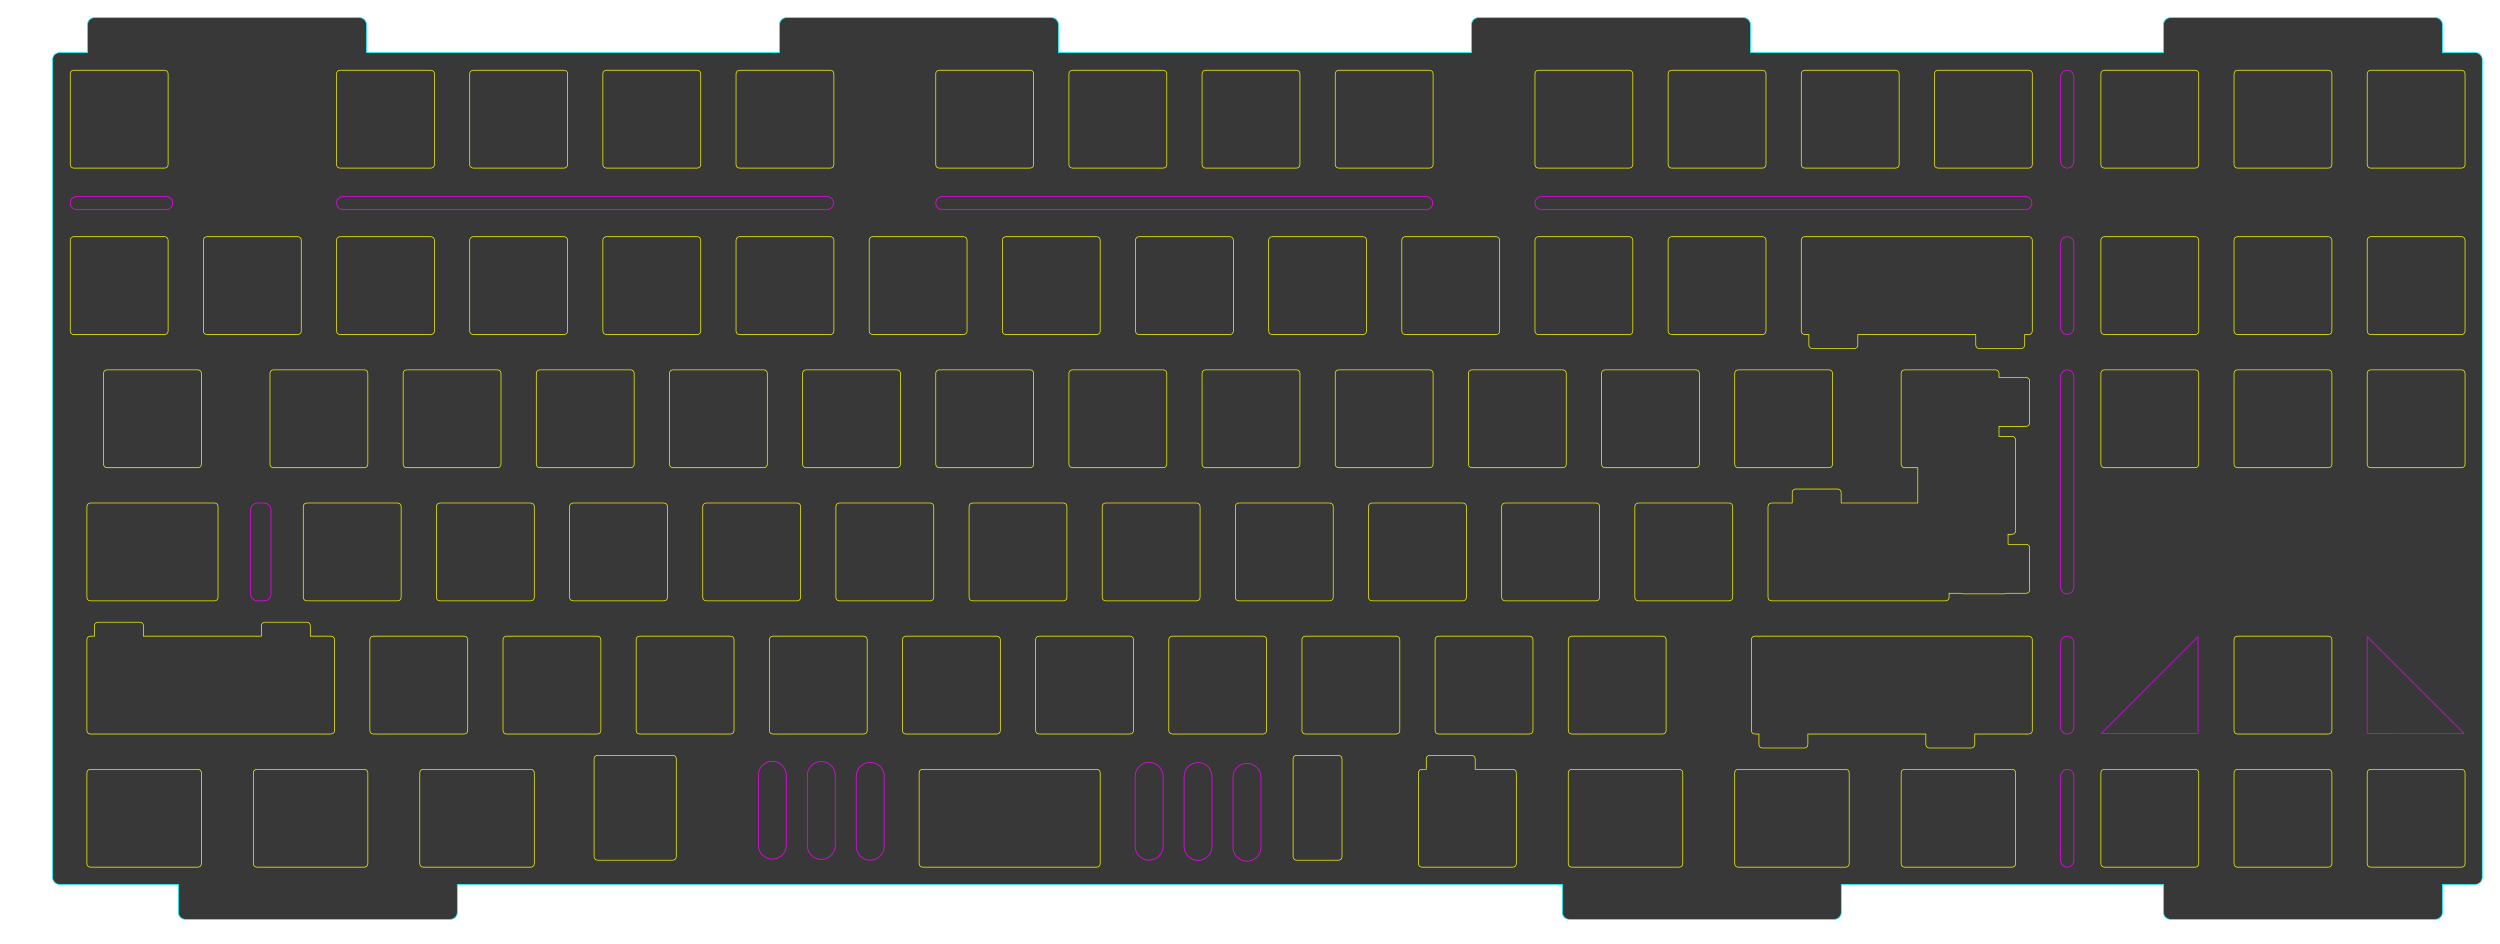
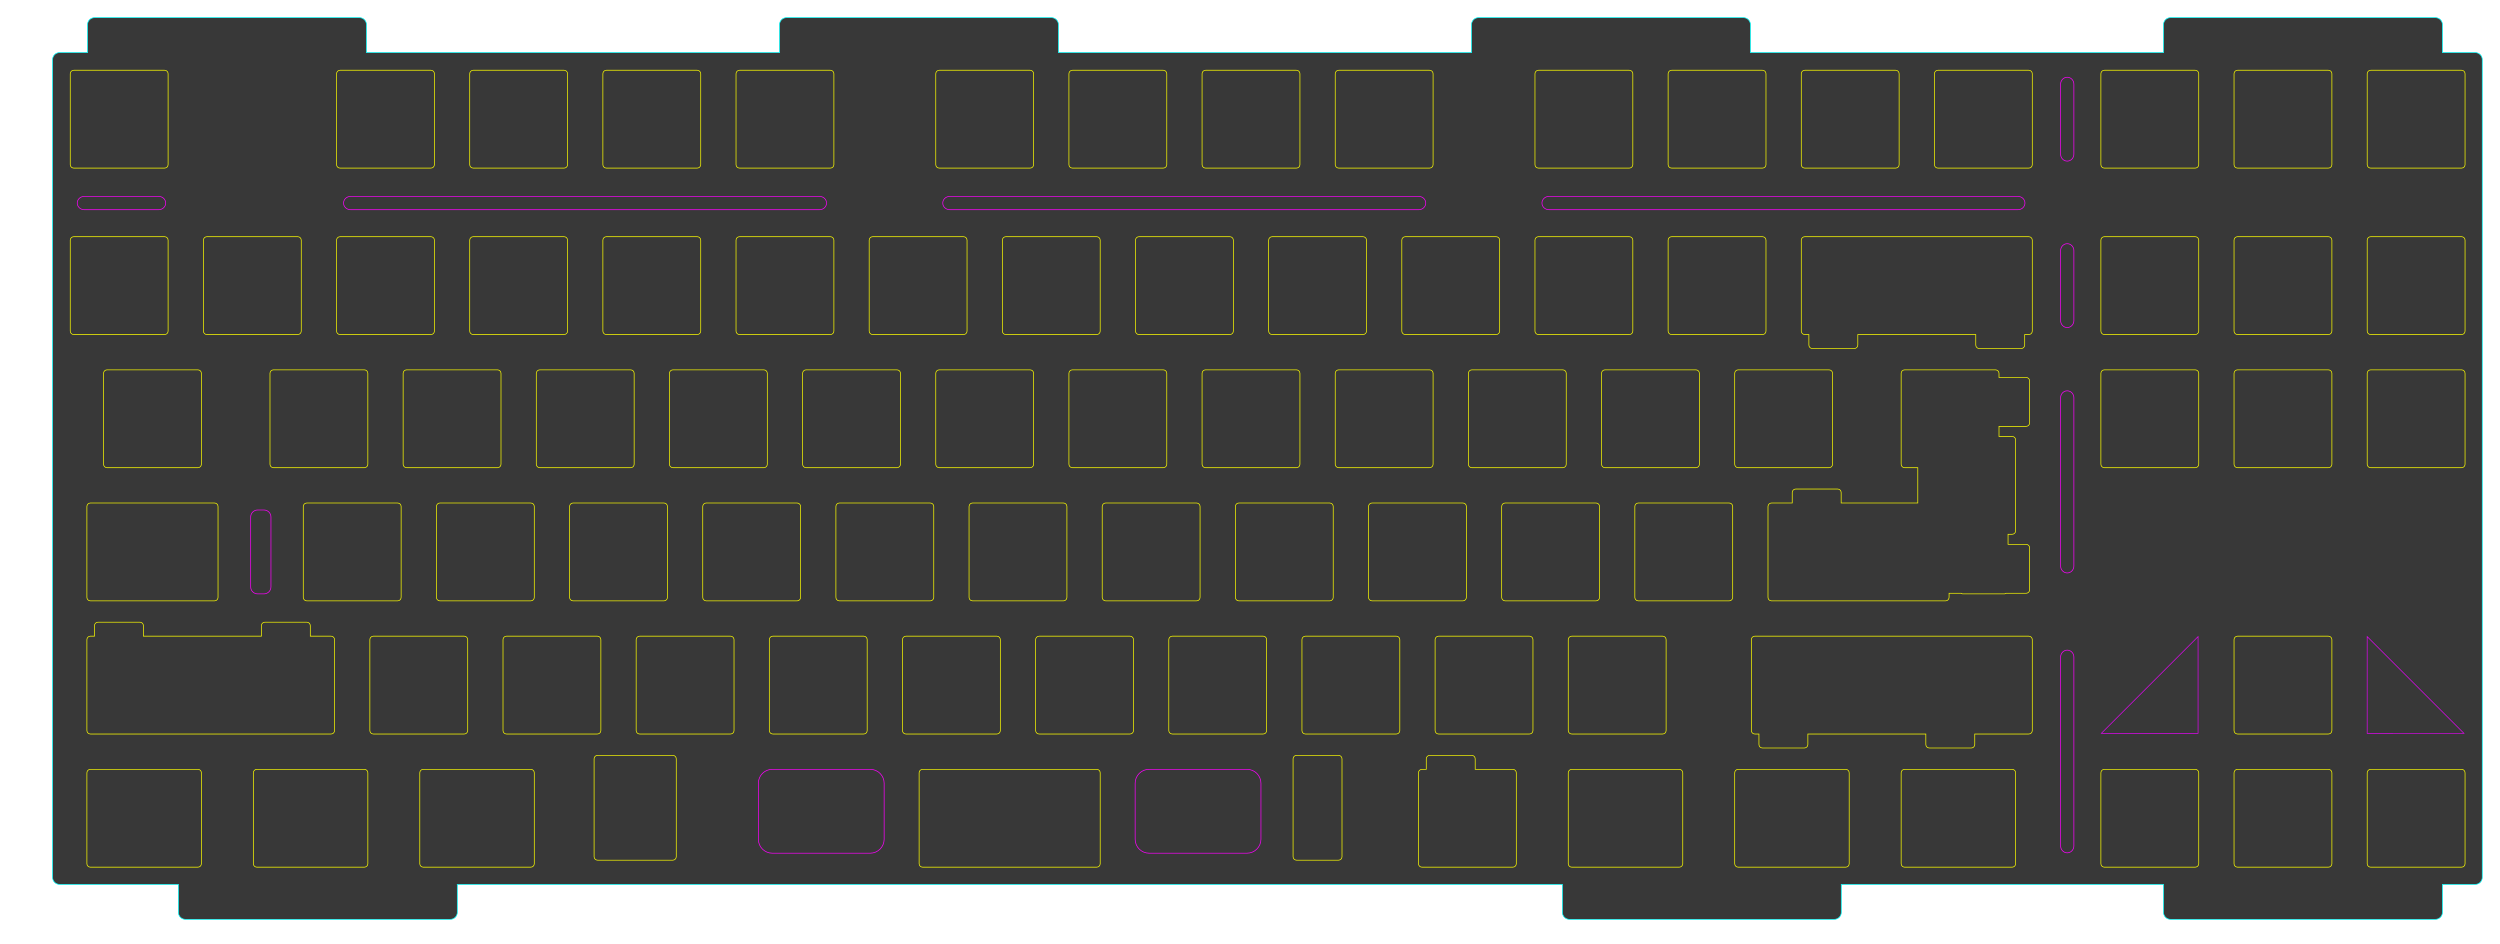
<svg xmlns="http://www.w3.org/2000/svg" width="357.663mm" height="135mm" viewBox="0 0 357.663 135" version="1.1" id="svg1">
  <defs id="defs1" />
  <g id="layer1">
    <path id="rect118" style="fill:#383838;fill-opacity:1;stroke:#00ffff;stroke-width:0.1;stroke-dasharray:none;stroke-opacity:1" d="m 13.525,2.525 c -0.554,0 -1,0.446 -1,1 v 3.9 c 0,0.034 0.007,0.067 0.01,0.1 H 8.525 c -0.554,0 -1,0.446 -1,1 V 125.525 c 0,0.554 0.446,1 1,1 h 17.01 c -0.003,0.033 -0.01,0.066 -0.01,0.1 v 3.9 c 0,0.554 0.446,1 1,1 h 37.9 c 0.554,0 1,-0.446 1,-1 v -3.9 c 0,-0.034 -0.006,-0.067 -0.01,-0.1 H 223.535 c -0.003,0.033 -0.01,0.066 -0.01,0.1 v 3.9 c 0,0.554 0.446,1 1,1 h 37.9 c 0.554,0 1,-0.446 1,-1 v -3.9 c 0,-0.034 -0.007,-0.067 -0.01,-0.1 h 46.12 c -0.003,0.033 -0.01,0.066 -0.01,0.1 v 3.9 c 0,0.554 0.446,1 1,1 h 37.9 c 0.554,0 1,-0.446 1,-1 v -3.9 c 0,-0.034 -0.007,-0.067 -0.01,-0.1 h 4.71 c 0.554,0 1,-0.446 1,-1 V 8.525 c 0,-0.554 -0.446,-1 -1,-1 h -4.71 c 0.003,-0.033 0.01,-0.066 0.01,-0.1 V 3.525 c 0,-0.554 -0.446,-1 -1,-1 H 310.525 c -0.554,0 -1,0.446 -1,1 v 3.9 c 0,0.034 0.007,0.067 0.01,0.1 h -59.12 c 0.003,-0.033 0.01,-0.066 0.01,-0.1 V 3.525 c 0,-0.554 -0.446,-1 -1,-1 H 211.525 c -0.554,0 -1,0.446 -1,1 v 3.9 c 0,0.034 0.006,0.067 0.01,0.1 h -59.12 c 0.003,-0.033 0.01,-0.066 0.01,-0.1 V 3.525 c 0,-0.554 -0.446,-1 -1,-1 H 112.525 c -0.554,0 -1,0.446 -1,1 v 3.9 c 0,0.034 0.006,0.067 0.01,0.1 H 52.415 c 0.003,-0.033 0.01,-0.066 0.01,-0.1 V 3.525 c 0,-0.554 -0.446,-1 -1,-1 z" />
  </g>
  <g id="layer3">
-     <rect style="fill:none;fill-opacity:0.011;stroke:#ff00ff;stroke-width:0.1;stroke-dasharray:none;stroke-opacity:1" id="rect119" width="4" height="14" x="122.494" y="109.063" rx="2" ry="2" />
-     <rect style="fill:none;fill-opacity:0.011;stroke:#ff00ff;stroke-width:0.1;stroke-dasharray:none;stroke-opacity:1" id="rect119-6" width="4" height="14" x="115.494" y="108.949" rx="2" ry="2" />
-     <rect style="fill:none;fill-opacity:0.011;stroke:#ff00ff;stroke-width:0.1;stroke-dasharray:none;stroke-opacity:1" id="rect119-8" width="4" height="14" x="108.494" y="108.914" rx="2" ry="2" />
-     <rect style="fill:none;fill-opacity:0.011;stroke:#ff00ff;stroke-width:0.1;stroke-dasharray:none;stroke-opacity:1" id="rect119-2" width="4" height="14" x="176.4" y="109.212" rx="2" ry="2" />
-     <rect style="fill:none;fill-opacity:0.011;stroke:#ff00ff;stroke-width:0.1;stroke-dasharray:none;stroke-opacity:1" id="rect119-2-1" width="1.9" height="14" x="294.8" y="10.05" rx="1" ry="1" />
-     <rect style="fill:none;fill-opacity:0.011;stroke:#ff00ff;stroke-width:0.1;stroke-dasharray:none;stroke-opacity:1" id="rect119-2-1-5" width="1.9" height="14" x="294.8" y="91.013" rx="1" ry="1" />
-     <rect style="fill:none;fill-opacity:0.011;stroke:#ff00ff;stroke-width:0.1;stroke-dasharray:none;stroke-opacity:1" id="rect119-2-1-5-8" width="2.9" height="14" x="35.863" y="71.963" rx="1" ry="1" />
-     <rect style="fill:none;fill-opacity:0.011;stroke:#ff00ff;stroke-width:0.1;stroke-dasharray:none;stroke-opacity:1" id="rect119-2-1-5-8-5" width="71.1" height="1.9" x="48.15" y="28.1" rx="1" ry="1" />
-     <rect style="fill:none;fill-opacity:0.011;stroke:#ff00ff;stroke-width:0.1;stroke-dasharray:none;stroke-opacity:1" id="rect119-2-1-5-8-5-3" width="14.655" height="1.9" x="10.05" y="28.1" rx="1" ry="1" />
-     <rect style="fill:none;fill-opacity:0.011;stroke:#ff00ff;stroke-width:0.1;stroke-dasharray:none;stroke-opacity:1" id="rect119-2-1-5-8-5-9" width="71.1" height="1.9" x="133.875" y="28.1" rx="1" ry="1" />
-     <rect style="fill:none;fill-opacity:0.011;stroke:#ff00ff;stroke-width:0.1;stroke-dasharray:none;stroke-opacity:1" id="rect119-2-1-5-8-5-9-2" width="71.1" height="1.9" x="219.6" y="28.1" rx="1" ry="1" />
-     <rect style="fill:none;fill-opacity:0.011;stroke:#ff00ff;stroke-width:0.1;stroke-dasharray:none;stroke-opacity:1" id="rect119-2-1-5-5" width="1.9" height="14" x="294.8" y="33.863" rx="1" ry="1" />
-     <rect style="fill:none;fill-opacity:0.011;stroke:#ff00ff;stroke-width:0.1;stroke-dasharray:none;stroke-opacity:1" id="rect119-2-1-5-7" width="1.9" height="14" x="294.8" y="110.063" rx="1" ry="1" />
-     <rect style="fill:none;fill-opacity:0.011;stroke:#ff00ff;stroke-width:0.1;stroke-dasharray:none;stroke-opacity:1" id="rect119-2-1-2" width="1.9" height="32.058" x="294.8" y="52.913" rx="1" ry="1" />
-     <rect style="fill:none;fill-opacity:0.011;stroke:#ff00ff;stroke-width:0.1;stroke-dasharray:none;stroke-opacity:1" id="rect119-6-3" width="4" height="14" x="169.4" y="109.098" rx="2" ry="2" />
-     <rect style="fill:none;fill-opacity:0.011;stroke:#ff00ff;stroke-width:0.1;stroke-dasharray:none;stroke-opacity:1" id="rect119-8-7" width="4" height="14" x="162.4" y="109.063" rx="2" ry="2" />
+     <rect style="fill:none;fill-opacity:0.011;stroke:#ff00ff;stroke-width:0.1;stroke-dasharray:none;stroke-opacity:1" id="rect119-8" width="17.997" height="12" x="108.494" y="110.063" rx="2" ry="2" />
+     <rect style="fill:none;fill-opacity:0.011;stroke:#ff00ff;stroke-width:0.1;stroke-dasharray:none;stroke-opacity:1" id="rect119-8-5" width="17.997" height="12" x="162.4" y="110.063" rx="2" ry="2" />
+     <rect style="fill:none;fill-opacity:0.011;stroke:#ff00ff;stroke-width:0.1;stroke-dasharray:none;stroke-opacity:1" id="rect119-2-1" width="1.9" height="12" x="294.8" y="11.05" rx="1" ry="1" />
+     <rect style="fill:none;fill-opacity:0.011;stroke:#ff00ff;stroke-width:0.1;stroke-dasharray:none;stroke-opacity:1" id="rect119-2-1-5" width="1.9" height="29" x="294.8" y="93.013" rx="1" ry="1" />
+     <rect style="fill:none;fill-opacity:0.011;stroke:#ff00ff;stroke-width:0.1;stroke-dasharray:none;stroke-opacity:1" id="rect119-2-1-5-8" width="2.9" height="12" x="35.863" y="72.963" rx="1" ry="1" />
+     <rect style="fill:none;fill-opacity:0.011;stroke:#ff00ff;stroke-width:0.1;stroke-dasharray:none;stroke-opacity:1" id="rect119-2-1-5-8-5" width="69.1" height="1.9" x="49.15" y="28.1" rx="1" ry="1" />
+     <rect style="fill:none;fill-opacity:0.011;stroke:#ff00ff;stroke-width:0.1;stroke-dasharray:none;stroke-opacity:1" id="rect119-2-1-5-8-5-3" width="12.655" height="1.9" x="11.05" y="28.1" rx="1" ry="1" />
+     <rect style="fill:none;fill-opacity:0.011;stroke:#ff00ff;stroke-width:0.1;stroke-dasharray:none;stroke-opacity:1" id="rect119-2-1-5-8-5-9" width="69.1" height="1.9" x="134.875" y="28.1" rx="1" ry="1" />
+     <rect style="fill:none;fill-opacity:0.011;stroke:#ff00ff;stroke-width:0.1;stroke-dasharray:none;stroke-opacity:1" id="rect119-2-1-5-8-5-9-2" width="69.1" height="1.9" x="220.6" y="28.1" rx="1" ry="1" />
+     <rect style="fill:none;fill-opacity:0.011;stroke:#ff00ff;stroke-width:0.1;stroke-dasharray:none;stroke-opacity:1" id="rect119-2-1-5-5" width="1.9" height="12" x="294.8" y="34.863" rx="1" ry="1" />
+     <rect style="fill:none;fill-opacity:0.011;stroke:#ff00ff;stroke-width:0.1;stroke-dasharray:none;stroke-opacity:1" id="rect119-2-1-2" width="1.9" height="26.058" x="294.8" y="55.913" rx="1" ry="1" />
    <path style="fill:none;stroke:#ed00ff;stroke-width:0.092" d="M 314.467,104.917 V 91.074 L 300.624,104.917 Z" id="path1" />
    <path style="fill:none;stroke:#ed00ff;stroke-width:0.092" d="M 338.659,104.917 V 91.074 l 13.844,13.844 z" id="path1-4" />
  </g>
  <g id="layer2">
    <path id="path234" style="font-size:12px;fill:none;fill-rule:evenodd;stroke:#ffff00;stroke-width:0.1;stroke-linecap:round;stroke-dasharray:none;stroke-opacity:1" d="m 272.488,52.913 c -0.276,1.6e-4 -0.5,0.224 -0.5,0.5 V 66.413 c -1.3e-4,0.276 0.224,0.5 0.5,0.5 h 1.881 v 5.05 h -7.931 -1.094 -1.938 v -1.5 c -1.6e-4,-0.276 -0.224,-0.5 -0.5,-0.5 h -6 c -0.276,1.54e-4 -0.5,0.224 -0.5,0.5 v 1.5 h -2.968 c -0.276,1.6e-4 -0.5,0.224 -0.5,0.5 V 85.463 c -1.3e-4,0.276 0.224,0.5 0.5,0.5 h 11.906 1.094 11.906 c 0.276,-1.6e-4 0.5,-0.224 0.5,-0.5 v -0.587 h 1.728 c 0.062,0.045 0.134,0.074 0.21,0.087 h 6 c 0.076,-0.012 0.147,-0.042 0.21,-0.087 h 2.877 c 0.276,-1.6e-4 0.5,-0.224 0.5,-0.5 v -6 c 1.3e-4,-0.276 -0.224,-0.5 -0.5,-0.5 h -2.587 v -1.438 h 0.587 c 0.276,-1.6e-4 0.5,-0.224 0.5,-0.5 V 62.938 c -1.6e-4,-0.276 -0.224,-0.5 -0.5,-0.5 h -1.881 v -1.438 h 3.881 c 0.276,-1.6e-4 0.5,-0.224 0.5,-0.5 v -6 c 1.3e-4,-0.276 -0.224,-0.5 -0.5,-0.5 h -3.881 V 53.413 c -1.6e-4,-0.276 -0.224,-0.5 -0.5,-0.5 z" />
    <path id="path232" style="font-size:12px;fill:none;fill-rule:evenodd;stroke:#ffff00;stroke-width:0.1;stroke-linecap:round;stroke-dasharray:none;stroke-opacity:1" d="m 204.55,108.063 a 0.5,0.5 0 0 0 -0.5,0.5 v 1.5 h -0.619 a 0.5,0.5 0 0 0 -0.5,0.5 V 123.563 a 0.5,0.5 0 0 0 0.5,0.5 h 13 a 0.5,0.5 0 0 0 0.5,-0.5 v -13 a 0.5,0.5 0 0 0 -0.5,-0.5 h -5.381 v -1.5 a 0.5,0.5 0 0 0 -0.5,-0.5 z" />
    <path id="path231" style="font-size:12px;fill:none;fill-rule:evenodd;stroke:#ffff00;stroke-width:0.1;stroke-linecap:round;stroke-dasharray:none;stroke-opacity:1" d="m 85.494,108.063 a 0.5,0.5 0 0 0 -0.5,0.5 v 14 a 0.5,0.5 0 0 0 0.5,0.5 h 4.756 1.244 4.756 a 0.5,0.5 0 0 0 0.5,-0.5 v -14 a 0.5,0.5 0 0 0 -0.5,-0.5 h -4.756 -1.244 z" />
    <path style="font-size:12px;fill:none;fill-rule:evenodd;stroke:#ffff00;stroke-width:0.1;stroke-linecap:round;stroke-dasharray:none;stroke-opacity:1" d="m 185.494,108.063 h 6 a 0.5,0.5 0 0 1 0.5,0.5 v 14 a 0.5,0.5 0 0 1 -0.5,0.5 h -6 a 0.5,0.5 0 0 1 -0.5,-0.5 v -14 a 0.5,0.5 0 0 1 0.5,-0.5 z" id="path230" />
    <path id="path228" style="font-size:12px;fill:none;fill-rule:evenodd;stroke:#ffff00;stroke-width:0.1;stroke-linecap:round;stroke-dasharray:none;stroke-opacity:1" d="m 251.056,91.013 a 0.5,0.5 0 0 0 -0.5,0.5 V 104.513 a 0.5,0.5 0 0 0 0.5,0.5 h 0.587 v 1.5 a 0.5,0.5 0 0 0 0.5,0.5 h 6 a 0.5,0.5 0 0 0 0.5,-0.5 v -1.5 h 1.938 3.475 8.543 0.982 1.938 v 1.5 a 0.5,0.5 0 0 0 0.5,0.5 h 6 a 0.5,0.5 0 0 0 0.5,-0.5 v -1.5 h 7.731 a 0.5,0.5 0 0 0 0.5,-0.5 V 91.513 a 0.5,0.5 0 0 0 -0.5,-0.5 h -11.597 -1.403 -3.669 -0.982 -8.543 -3.475 z" />
    <path id="path226" style="font-size:12px;fill:none;fill-rule:evenodd;stroke:#ffff00;stroke-width:0.1;stroke-linecap:round;stroke-dasharray:none;stroke-opacity:1" d="m 14.018,89.013 a 0.5,0.5 0 0 0 -0.5,0.5 v 1.5 H 12.931 A 0.5,0.5 0 0 0 12.431,91.513 V 104.513 a 0.5,0.5 0 0 0 0.5,0.5 h 9.525 3.475 8.432 1.093 H 47.363 A 0.5,0.5 0 0 0 47.863,104.513 V 91.513 A 0.5,0.5 0 0 0 47.363,91.013 H 44.394 V 89.513 A 0.5,0.5 0 0 0 43.894,89.013 H 37.894 A 0.5,0.5 0 0 0 37.394,89.513 v 1.5 H 35.456 34.363 25.931 22.456 20.518 V 89.513 A 0.5,0.5 0 0 0 20.018,89.013 Z" />
    <path id="path222" style="font-size:12px;fill:none;fill-rule:evenodd;stroke:#ffff00;stroke-width:0.1;stroke-linecap:round;stroke-dasharray:none;stroke-opacity:1" d="m 259.287,49.863 a 0.5,0.5 0 0 1 -0.5,-0.5 v -1.5 h -0.587 a 0.5,0.5 0 0 1 -0.5,-0.5 V 34.363 A 0.5,0.5 0 0 1 258.2,33.863 h 9.525 3.475 6.05 3.475 9.525 a 0.5,0.5 0 0 1 0.5,0.5 v 13 a 0.5,0.5 0 0 1 -0.5,0.5 h -0.587 v 1.5 a 0.5,0.5 0 0 1 -0.5,0.5 h -6 a 0.5,0.5 0 0 1 -0.5,-0.5 v -1.5 h -1.938 -3.475 -6.05 -3.475 -1.938 v 1.5 a 0.5,0.5 0 0 1 -0.5,0.5 z" />
    <path style="font-size:12px;fill:none;fill-rule:evenodd;stroke:#ffff00;stroke-width:0.1;stroke-linecap:round;stroke-dasharray:none;stroke-opacity:1" d="m 124.85,33.863 h 13 a 0.5,0.5 0 0 1 0.5,0.5 v 13 a 0.5,0.5 0 0 1 -0.5,0.5 h -13 a 0.5,0.5 0 0 1 -0.5,-0.5 v -13 a 0.5,0.5 0 0 1 0.5,-0.5 z" id="path220" />
    <path id="path219" style="font-size:12px;fill:none;fill-rule:evenodd;stroke:#ffff00;stroke-width:0.1;stroke-linecap:round;stroke-dasharray:none;stroke-opacity:1" d="m 60.556,110.063 a 0.5,0.5 0 0 0 -0.5,0.5 V 123.563 a 0.5,0.5 0 0 0 0.5,0.5 H 62.938 73.556 75.938 A 0.5,0.5 0 0 0 76.438,123.563 V 110.563 A 0.5,0.5 0 0 0 75.938,110.063 H 73.556 62.938 Z" />
    <path style="font-size:12px;fill:none;fill-rule:evenodd;stroke:#ffff00;stroke-width:0.1;stroke-linecap:round;stroke-dasharray:none;stroke-opacity:1" d="m 10.55,33.863 h 13 a 0.5,0.5 0 0 1 0.5,0.5 v 13 a 0.5,0.5 0 0 1 -0.5,0.5 h -13 a 0.5,0.5 0 0 1 -0.5,-0.5 v -13 a 0.5,0.5 0 0 1 0.5,-0.5 z" id="path217" />
    <path style="font-size:12px;fill:none;fill-rule:evenodd;stroke:#ffff00;stroke-width:0.1;stroke-linecap:round;stroke-dasharray:none;stroke-opacity:1" d="m 339.163,10.05 h 13 a 0.5,0.5 0 0 1 0.5,0.5 v 13 a 0.5,0.5 0 0 1 -0.5,0.5 h -13 a 0.5,0.5 0 0 1 -0.5,-0.5 v -13 a 0.5,0.5 0 0 1 0.5,-0.5 z" id="path216" />
    <path style="font-size:12px;fill:none;fill-rule:evenodd;stroke:#ffff00;stroke-width:0.1;stroke-linecap:round;stroke-dasharray:none;stroke-opacity:1" d="m 62.938,71.963 h 13 a 0.5,0.5 0 0 1 0.5,0.5 v 13 a 0.5,0.5 0 0 1 -0.5,0.5 h -13 a 0.5,0.5 0 0 1 -0.5,-0.5 v -13 a 0.5,0.5 0 0 1 0.5,-0.5 z" id="path218" />
    <path style="font-size:12px;fill:none;fill-rule:evenodd;stroke:#ffff00;stroke-width:0.1;stroke-linecap:round;stroke-dasharray:none;stroke-opacity:1" d="m 320.113,10.05 h 13 a 0.5,0.5 0 0 1 0.5,0.5 v 13 a 0.5,0.5 0 0 1 -0.5,0.5 h -13 a 0.5,0.5 0 0 1 -0.5,-0.5 v -13 a 0.5,0.5 0 0 1 0.5,-0.5 z" id="path215" />
    <path style="font-size:12px;fill:none;fill-rule:evenodd;stroke:#ffff00;stroke-width:0.1;stroke-linecap:round;stroke-dasharray:none;stroke-opacity:1" d="m 277.25,10.05 h 13 a 0.5,0.5 0 0 1 0.5,0.5 v 13 a 0.5,0.5 0 0 1 -0.5,0.5 h -13 a 0.5,0.5 0 0 1 -0.5,-0.5 v -13 a 0.5,0.5 0 0 1 0.5,-0.5 z" id="path213" />
    <path style="font-size:12px;fill:none;fill-rule:evenodd;stroke:#ffff00;stroke-width:0.1;stroke-linecap:round;stroke-dasharray:none;stroke-opacity:1" d="m 258.2,10.05 h 13 a 0.5,0.5 0 0 1 0.5,0.5 v 13 a 0.5,0.5 0 0 1 -0.5,0.5 h -13 a 0.5,0.5 0 0 1 -0.5,-0.5 v -13 a 0.5,0.5 0 0 1 0.5,-0.5 z" id="path212" />
    <path style="font-size:12px;fill:none;fill-rule:evenodd;stroke:#ffff00;stroke-width:0.1;stroke-linecap:round;stroke-dasharray:none;stroke-opacity:1" d="m 301.063,10.05 h 13 a 0.5,0.5 0 0 1 0.5,0.5 v 13 a 0.5,0.5 0 0 1 -0.5,0.5 h -13 a 0.5,0.5 0 0 1 -0.5,-0.5 v -13 a 0.5,0.5 0 0 1 0.5,-0.5 z" id="path214" />
    <path style="font-size:12px;fill:none;fill-rule:evenodd;stroke:#ffff00;stroke-width:0.1;stroke-linecap:round;stroke-dasharray:none;stroke-opacity:1" d="m 239.15,10.05 h 13 a 0.5,0.5 0 0 1 0.5,0.5 v 13 a 0.5,0.5 0 0 1 -0.5,0.5 h -13 a 0.5,0.5 0 0 1 -0.5,-0.5 v -13 a 0.5,0.5 0 0 1 0.5,-0.5 z" id="path211" />
    <path style="font-size:12px;fill:none;fill-rule:evenodd;stroke:#ffff00;stroke-width:0.1;stroke-linecap:round;stroke-dasharray:none;stroke-opacity:1" d="m 220.1,10.05 h 13 a 0.5,0.5 0 0 1 0.5,0.5 v 13 a 0.5,0.5 0 0 1 -0.5,0.5 h -13 a 0.5,0.5 0 0 1 -0.5,-0.5 v -13 a 0.5,0.5 0 0 1 0.5,-0.5 z" id="path210" />
    <path style="font-size:12px;fill:none;fill-rule:evenodd;stroke:#ffff00;stroke-width:0.1;stroke-linecap:round;stroke-dasharray:none;stroke-opacity:1" d="m 191.525,10.05 h 13 a 0.5,0.5 0 0 1 0.5,0.5 v 13 a 0.5,0.5 0 0 1 -0.5,0.5 h -13 a 0.5,0.5 0 0 1 -0.5,-0.5 v -13 a 0.5,0.5 0 0 1 0.5,-0.5 z" id="path209" />
    <path style="font-size:12px;fill:none;fill-rule:evenodd;stroke:#ffff00;stroke-width:0.1;stroke-linecap:round;stroke-dasharray:none;stroke-opacity:1" d="m 172.475,10.05 h 13 a 0.5,0.5 0 0 1 0.5,0.5 v 13 a 0.5,0.5 0 0 1 -0.5,0.5 h -13 a 0.5,0.5 0 0 1 -0.5,-0.5 v -13 a 0.5,0.5 0 0 1 0.5,-0.5 z" id="path208" />
    <path style="font-size:12px;fill:none;fill-rule:evenodd;stroke:#ffff00;stroke-width:0.1;stroke-linecap:round;stroke-dasharray:none;stroke-opacity:1" d="m 153.425,10.05 h 13 a 0.5,0.5 0 0 1 0.5,0.5 v 13 a 0.5,0.5 0 0 1 -0.5,0.5 h -13 a 0.5,0.5 0 0 1 -0.5,-0.5 v -13 a 0.5,0.5 0 0 1 0.5,-0.5 z" id="path207" />
    <path style="font-size:12px;fill:none;fill-rule:evenodd;stroke:#ffff00;stroke-width:0.1;stroke-linecap:round;stroke-dasharray:none;stroke-opacity:1" d="m 134.375,10.05 h 13 a 0.5,0.5 0 0 1 0.5,0.5 v 13 a 0.5,0.5 0 0 1 -0.5,0.5 h -13 a 0.5,0.5 0 0 1 -0.5,-0.5 v -13 a 0.5,0.5 0 0 1 0.5,-0.5 z" id="path206" />
    <path style="font-size:12px;fill:none;fill-rule:evenodd;stroke:#ffff00;stroke-width:0.1;stroke-linecap:round;stroke-dasharray:none;stroke-opacity:1" d="m 105.8,10.05 h 13 a 0.5,0.5 0 0 1 0.5,0.5 v 13 a 0.5,0.5 0 0 1 -0.5,0.5 h -13 a 0.5,0.5 0 0 1 -0.5,-0.5 v -13 a 0.5,0.5 0 0 1 0.5,-0.5 z" id="path205" />
    <path style="font-size:12px;fill:none;fill-rule:evenodd;stroke:#ffff00;stroke-width:0.1;stroke-linecap:round;stroke-dasharray:none;stroke-opacity:1" d="m 86.75,10.05 h 13 a 0.5,0.5 0 0 1 0.5,0.5 v 13 a 0.5,0.5 0 0 1 -0.5,0.5 h -13 a 0.5,0.5 0 0 1 -0.5,-0.5 v -13 a 0.5,0.5 0 0 1 0.5,-0.5 z" id="path204" />
    <path style="font-size:12px;fill:none;fill-rule:evenodd;stroke:#ffff00;stroke-width:0.1;stroke-linecap:round;stroke-dasharray:none;stroke-opacity:1" d="m 67.7,10.05 h 13 a 0.5,0.5 0 0 1 0.5,0.5 v 13 a 0.5,0.5 0 0 1 -0.5,0.5 h -13 a 0.5,0.5 0 0 1 -0.5,-0.5 v -13 a 0.5,0.5 0 0 1 0.5,-0.5 z" id="path203" />
    <path style="font-size:12px;fill:none;fill-rule:evenodd;stroke:#ffff00;stroke-width:0.1;stroke-linecap:round;stroke-dasharray:none;stroke-opacity:1" d="m 48.65,10.05 h 13 a 0.5,0.5 0 0 1 0.5,0.5 v 13 a 0.5,0.5 0 0 1 -0.5,0.5 h -13 a 0.5,0.5 0 0 1 -0.5,-0.5 v -13 a 0.5,0.5 0 0 1 0.5,-0.5 z" id="path202" />
    <path style="font-size:12px;fill:none;fill-rule:evenodd;stroke:#ffff00;stroke-width:0.1;stroke-linecap:round;stroke-dasharray:none;stroke-opacity:1" d="m 10.55,10.05 h 13 a 0.5,0.5 0 0 1 0.5,0.5 v 13 a 0.5,0.5 0 0 1 -0.5,0.5 h -13 a 0.5,0.5 0 0 1 -0.5,-0.5 v -13 a 0.5,0.5 0 0 1 0.5,-0.5 z" id="path201" />
    <path id="path197" style="font-size:12px;fill:none;fill-rule:evenodd;stroke:#ffff00;stroke-width:0.1;stroke-linecap:round;stroke-dasharray:none;stroke-opacity:1" d="M 12.931,71.963 A 0.5,0.5 0 0 0 12.431,72.463 V 85.463 a 0.5,0.5 0 0 0 0.5,0.5 h 4.763 8.237 4.763 A 0.5,0.5 0 0 0 31.194,85.463 V 72.463 A 0.5,0.5 0 0 0 30.694,71.963 H 25.931 17.694 Z" />
-     <path id="path192" style="font-size:12px;fill:none;fill-rule:evenodd;stroke:#ffff00;stroke-width:0.1;stroke-linecap:round;stroke-dasharray:none;stroke-opacity:1" d="M 272.488 110.063 A 0.5 0.5 0 0 0 271.988 110.563 L 271.988 123.563 A 0.5 0.5 0 0 0 272.488 124.063 L 274.869 124.063 L 285.488 124.063 L 287.869 124.063 A 0.5 0.5 0 0 0 288.369 123.563 L 288.369 110.563 A 0.5 0.5 0 0 0 287.869 110.063 L 285.488 110.063 L 274.869 110.063 L 272.488 110.063 z " />
+     <path id="path192" style="font-size:12px;fill:none;fill-rule:evenodd;stroke:#ffff00;stroke-width:0.1;stroke-linecap:round;stroke-dasharray:none;stroke-opacity:1" d="m 272.488,110.063 a 0.5,0.5 0 0 0 -0.5,0.5 V 123.563 a 0.5,0.5 0 0 0 0.5,0.5 h 2.381 10.619 2.381 a 0.5,0.5 0 0 0 0.5,-0.5 v -13 a 0.5,0.5 0 0 0 -0.5,-0.5 H 285.488 274.869 Z" />
    <path id="path191" style="font-size:12px;fill:none;fill-rule:evenodd;stroke:#ffff00;stroke-width:0.1;stroke-linecap:round;stroke-dasharray:none;stroke-opacity:1" d="m 248.675,110.063 a 0.5,0.5 0 0 0 -0.5,0.5 V 123.563 a 0.5,0.5 0 0 0 0.5,0.5 h 2.381 10.619 2.381 a 0.5,0.5 0 0 0 0.5,-0.5 v -13 a 0.5,0.5 0 0 0 -0.5,-0.5 h -2.381 -10.619 z" />
    <path id="path190" style="font-size:12px;fill:none;fill-rule:evenodd;stroke:#ffff00;stroke-width:0.1;stroke-linecap:round;stroke-dasharray:none;stroke-opacity:1" d="m 224.863,110.063 a 0.5,0.5 0 0 0 -0.5,0.5 V 123.563 a 0.5,0.5 0 0 0 0.5,0.5 h 2.381 10.619 2.381 a 0.5,0.5 0 0 0 0.5,-0.5 v -13 a 0.5,0.5 0 0 0 -0.5,-0.5 H 237.863 227.244 Z" />
    <path id="path189" style="font-size:12px;fill:none;fill-rule:evenodd;stroke:#ffff00;stroke-width:0.1;stroke-linecap:round;stroke-dasharray:none;stroke-opacity:1" d="m 131.994,110.063 a 0.5,0.5 0 0 0 -0.5,0.5 V 123.563 a 0.5,0.5 0 0 0 0.5,0.5 h 11.906 1.095 11.906 a 0.5,0.5 0 0 0 0.5,-0.5 v -13 a 0.5,0.5 0 0 0 -0.5,-0.5 h -11.906 -1.095 z" />
    <path id="path188" style="font-size:12px;fill:none;fill-rule:evenodd;stroke:#ffff00;stroke-width:0.1;stroke-linecap:round;stroke-dasharray:none;stroke-opacity:1" d="m 36.744,110.063 a 0.5,0.5 0 0 0 -0.5,0.5 V 123.563 a 0.5,0.5 0 0 0 0.5,0.5 h 2.381 10.62 2.381 a 0.5,0.5 0 0 0 0.5,-0.5 v -13 a 0.5,0.5 0 0 0 -0.5,-0.5 H 49.744 39.125 Z" />
    <path id="path187" style="font-size:12px;fill:none;fill-rule:evenodd;stroke:#ffff00;stroke-width:0.1;stroke-linecap:round;stroke-dasharray:none;stroke-opacity:1" d="m 12.931,110.063 a 0.5,0.5 0 0 0 -0.5,0.5 V 123.563 a 0.5,0.5 0 0 0 0.5,0.5 H 15.313 25.931 28.313 A 0.5,0.5 0 0 0 28.813,123.563 V 110.563 A 0.5,0.5 0 0 0 28.313,110.063 H 25.931 15.313 Z" />
    <path style="font-size:12px;fill:none;fill-rule:evenodd;stroke:#ffff00;stroke-width:0.1;stroke-linecap:round;stroke-dasharray:none;stroke-opacity:1" d="m 339.163,110.063 h 13 a 0.5,0.5 0 0 1 0.5,0.5 v 13 a 0.5,0.5 0 0 1 -0.5,0.5 h -13 a 0.5,0.5 0 0 1 -0.5,-0.5 v -13 a 0.5,0.5 0 0 1 0.5,-0.5 z" id="path186" />
    <path style="font-size:12px;fill:none;fill-rule:evenodd;stroke:#ffff00;stroke-width:0.1;stroke-linecap:round;stroke-dasharray:none;stroke-opacity:1" d="m 320.113,110.063 h 13 a 0.5,0.5 0 0 1 0.5,0.5 v 13 a 0.5,0.5 0 0 1 -0.5,0.5 h -13 a 0.5,0.5 0 0 1 -0.5,-0.5 v -13 a 0.5,0.5 0 0 1 0.5,-0.5 z" id="path185" />
    <path style="font-size:12px;fill:none;fill-rule:evenodd;stroke:#ffff00;stroke-width:0.1;stroke-linecap:round;stroke-dasharray:none;stroke-opacity:1" d="m 301.063,110.063 h 13 a 0.5,0.5 0 0 1 0.5,0.5 v 13 a 0.5,0.5 0 0 1 -0.5,0.5 h -13 a 0.5,0.5 0 0 1 -0.5,-0.5 v -13 a 0.5,0.5 0 0 1 0.5,-0.5 z" id="path184" />
    <path style="font-size:12px;fill:none;fill-rule:evenodd;stroke:#ffff00;stroke-width:0.1;stroke-linecap:round;stroke-dasharray:none;stroke-opacity:1" d="m 320.113,91.013 h 13 a 0.5,0.5 0 0 1 0.5,0.5 v 13 a 0.5,0.5 0 0 1 -0.5,0.5 h -13 a 0.5,0.5 0 0 1 -0.5,-0.5 v -13 a 0.5,0.5 0 0 1 0.5,-0.5 z" id="path175" />
    <path style="font-size:12px;fill:none;fill-rule:evenodd;stroke:#ffff00;stroke-width:0.1;stroke-linecap:round;stroke-dasharray:none;stroke-opacity:1" d="m 224.863,91.013 h 13 a 0.5,0.5 0 0 1 0.5,0.5 v 13 a 0.5,0.5 0 0 1 -0.5,0.5 h -13 a 0.5,0.5 0 0 1 -0.5,-0.5 v -13 a 0.5,0.5 0 0 1 0.5,-0.5 z" id="path173" />
    <path style="font-size:12px;fill:none;fill-rule:evenodd;stroke:#ffff00;stroke-width:0.1;stroke-linecap:round;stroke-dasharray:none;stroke-opacity:1" d="m 205.813,91.013 h 13 a 0.5,0.5 0 0 1 0.5,0.5 v 13 a 0.5,0.5 0 0 1 -0.5,0.5 h -13 a 0.5,0.5 0 0 1 -0.5,-0.5 v -13 a 0.5,0.5 0 0 1 0.5,-0.5 z" id="path172" />
    <path style="font-size:12px;fill:none;fill-rule:evenodd;stroke:#ffff00;stroke-width:0.1;stroke-linecap:round;stroke-dasharray:none;stroke-opacity:1" d="m 186.763,91.013 h 13 a 0.5,0.5 0 0 1 0.5,0.5 v 13 a 0.5,0.5 0 0 1 -0.5,0.5 h -13 a 0.5,0.5 0 0 1 -0.5,-0.5 v -13 a 0.5,0.5 0 0 1 0.5,-0.5 z" id="path171" />
    <path style="font-size:12px;fill:none;fill-rule:evenodd;stroke:#ffff00;stroke-width:0.1;stroke-linecap:round;stroke-dasharray:none;stroke-opacity:1" d="m 167.713,91.013 h 13 a 0.5,0.5 0 0 1 0.5,0.5 v 13 a 0.5,0.5 0 0 1 -0.5,0.5 h -13 a 0.5,0.5 0 0 1 -0.5,-0.5 v -13 a 0.5,0.5 0 0 1 0.5,-0.5 z" id="path170" />
    <path style="font-size:12px;fill:none;fill-rule:evenodd;stroke:#ffff00;stroke-width:0.1;stroke-linecap:round;stroke-dasharray:none;stroke-opacity:1" d="m 148.663,91.013 h 13 a 0.5,0.5 0 0 1 0.5,0.5 v 13 a 0.5,0.5 0 0 1 -0.5,0.5 h -13 a 0.5,0.5 0 0 1 -0.5,-0.5 v -13 a 0.5,0.5 0 0 1 0.5,-0.5 z" id="path169" />
    <path style="font-size:12px;fill:none;fill-rule:evenodd;stroke:#ffff00;stroke-width:0.1;stroke-linecap:round;stroke-dasharray:none;stroke-opacity:1" d="m 129.613,91.013 h 13 a 0.5,0.5 0 0 1 0.5,0.5 v 13 a 0.5,0.5 0 0 1 -0.5,0.5 h -13 a 0.5,0.5 0 0 1 -0.5,-0.5 v -13 a 0.5,0.5 0 0 1 0.5,-0.5 z" id="path168" />
    <path style="font-size:12px;fill:none;fill-rule:evenodd;stroke:#ffff00;stroke-width:0.1;stroke-linecap:round;stroke-dasharray:none;stroke-opacity:1" d="m 110.563,91.013 h 13 a 0.5,0.5 0 0 1 0.5,0.5 v 13 a 0.5,0.5 0 0 1 -0.5,0.5 h -13 a 0.5,0.5 0 0 1 -0.5,-0.5 v -13 a 0.5,0.5 0 0 1 0.5,-0.5 z" id="path167" />
    <path style="font-size:12px;fill:none;fill-rule:evenodd;stroke:#ffff00;stroke-width:0.1;stroke-linecap:round;stroke-dasharray:none;stroke-opacity:1" d="m 91.513,91.013 h 13 a 0.5,0.5 0 0 1 0.5,0.5 v 13 a 0.5,0.5 0 0 1 -0.5,0.5 h -13 a 0.5,0.5 0 0 1 -0.5,-0.5 v -13 a 0.5,0.5 0 0 1 0.5,-0.5 z" id="path166" />
    <path style="font-size:12px;fill:none;fill-rule:evenodd;stroke:#ffff00;stroke-width:0.1;stroke-linecap:round;stroke-dasharray:none;stroke-opacity:1" d="m 72.463,91.013 h 13 a 0.5,0.5 0 0 1 0.5,0.5 v 13 a 0.5,0.5 0 0 1 -0.5,0.5 h -13 a 0.5,0.5 0 0 1 -0.5,-0.5 v -13 a 0.5,0.5 0 0 1 0.5,-0.5 z" id="path165" />
    <path style="font-size:12px;fill:none;fill-rule:evenodd;stroke:#ffff00;stroke-width:0.1;stroke-linecap:round;stroke-dasharray:none;stroke-opacity:1" d="m 53.413,91.013 h 13 a 0.5,0.5 0 0 1 0.5,0.5 v 13 a 0.5,0.5 0 0 1 -0.5,0.5 h -13 a 0.5,0.5 0 0 1 -0.5,-0.5 v -13 a 0.5,0.5 0 0 1 0.5,-0.5 z" id="path164" />
    <path style="font-size:12px;fill:none;fill-rule:evenodd;stroke:#ffff00;stroke-width:0.1;stroke-linecap:round;stroke-dasharray:none;stroke-opacity:1" d="m 234.388,71.963 h 13 a 0.5,0.5 0 0 1 0.5,0.5 v 13 a 0.5,0.5 0 0 1 -0.5,0.5 h -13 a 0.5,0.5 0 0 1 -0.5,-0.5 v -13 a 0.5,0.5 0 0 1 0.5,-0.5 z" id="path161" />
    <path style="font-size:12px;fill:none;fill-rule:evenodd;stroke:#ffff00;stroke-width:0.1;stroke-linecap:round;stroke-dasharray:none;stroke-opacity:1" d="m 215.338,71.963 h 13 a 0.5,0.5 0 0 1 0.5,0.5 v 13 a 0.5,0.5 0 0 1 -0.5,0.5 h -13 a 0.5,0.5 0 0 1 -0.5,-0.5 v -13 a 0.5,0.5 0 0 1 0.5,-0.5 z" id="path160" />
    <path style="font-size:12px;fill:none;fill-rule:evenodd;stroke:#ffff00;stroke-width:0.1;stroke-linecap:round;stroke-dasharray:none;stroke-opacity:1" d="m 196.288,71.963 h 13 a 0.5,0.5 0 0 1 0.5,0.5 v 13 a 0.5,0.5 0 0 1 -0.5,0.5 h -13 a 0.5,0.5 0 0 1 -0.5,-0.5 v -13 a 0.5,0.5 0 0 1 0.5,-0.5 z" id="path159" />
    <path style="font-size:12px;fill:none;fill-rule:evenodd;stroke:#ffff00;stroke-width:0.1;stroke-linecap:round;stroke-dasharray:none;stroke-opacity:1" d="m 177.238,71.963 h 13 a 0.5,0.5 0 0 1 0.5,0.5 v 13 a 0.5,0.5 0 0 1 -0.5,0.5 h -13 a 0.5,0.5 0 0 1 -0.5,-0.5 v -13 a 0.5,0.5 0 0 1 0.5,-0.5 z" id="path158" />
    <path style="font-size:12px;fill:none;fill-rule:evenodd;stroke:#ffff00;stroke-width:0.1;stroke-linecap:round;stroke-dasharray:none;stroke-opacity:1" d="m 158.188,71.963 h 13 a 0.5,0.5 0 0 1 0.5,0.5 v 13 a 0.5,0.5 0 0 1 -0.5,0.5 h -13 a 0.5,0.5 0 0 1 -0.5,-0.5 v -13 a 0.5,0.5 0 0 1 0.5,-0.5 z" id="path157" />
    <path style="font-size:12px;fill:none;fill-rule:evenodd;stroke:#ffff00;stroke-width:0.1;stroke-linecap:round;stroke-dasharray:none;stroke-opacity:1" d="m 139.138,71.963 h 13 a 0.5,0.5 0 0 1 0.5,0.5 v 13 a 0.5,0.5 0 0 1 -0.5,0.5 h -13 a 0.5,0.5 0 0 1 -0.5,-0.5 v -13 a 0.5,0.5 0 0 1 0.5,-0.5 z" id="path156" />
    <path style="font-size:12px;fill:none;fill-rule:evenodd;stroke:#ffff00;stroke-width:0.1;stroke-linecap:round;stroke-dasharray:none;stroke-opacity:1" d="m 120.088,71.963 h 13 a 0.5,0.5 0 0 1 0.5,0.5 v 13 a 0.5,0.5 0 0 1 -0.5,0.5 h -13 a 0.5,0.5 0 0 1 -0.5,-0.5 v -13 a 0.5,0.5 0 0 1 0.5,-0.5 z" id="path155" />
    <path style="font-size:12px;fill:none;fill-rule:evenodd;stroke:#ffff00;stroke-width:0.1;stroke-linecap:round;stroke-dasharray:none;stroke-opacity:1" d="m 101.038,71.963 h 13 a 0.5,0.5 0 0 1 0.5,0.5 v 13 a 0.5,0.5 0 0 1 -0.5,0.5 h -13 a 0.5,0.5 0 0 1 -0.5,-0.5 v -13 a 0.5,0.5 0 0 1 0.5,-0.5 z" id="path154" />
    <path style="font-size:12px;fill:none;fill-rule:evenodd;stroke:#ffff00;stroke-width:0.1;stroke-linecap:round;stroke-dasharray:none;stroke-opacity:1" d="m 81.988,71.963 h 13 a 0.5,0.5 0 0 1 0.5,0.5 v 13 a 0.5,0.5 0 0 1 -0.5,0.5 h -13 a 0.5,0.5 0 0 1 -0.5,-0.5 v -13 a 0.5,0.5 0 0 1 0.5,-0.5 z" id="path153" />
    <path style="font-size:12px;fill:none;fill-rule:evenodd;stroke:#ffff00;stroke-width:0.1;stroke-linecap:round;stroke-dasharray:none;stroke-opacity:1" d="m 43.888,71.963 h 13 a 0.5,0.5 0 0 1 0.5,0.5 v 13 a 0.5,0.5 0 0 1 -0.5,0.5 h -13 a 0.5,0.5 0 0 1 -0.5,-0.5 v -13 a 0.5,0.5 0 0 1 0.5,-0.5 z" id="path152" />
    <path style="font-size:12px;fill:none;fill-rule:evenodd;stroke:#ffff00;stroke-width:0.1;stroke-linecap:round;stroke-dasharray:none;stroke-opacity:1" d="m 339.163,52.913 h 13 a 0.5,0.5 0 0 1 0.5,0.5 v 13 a 0.5,0.5 0 0 1 -0.5,0.5 h -13 a 0.5,0.5 0 0 1 -0.5,-0.5 v -13 a 0.5,0.5 0 0 1 0.5,-0.5 z" id="path150" />
    <path style="font-size:12px;fill:none;fill-rule:evenodd;stroke:#ffff00;stroke-width:0.1;stroke-linecap:round;stroke-dasharray:none;stroke-opacity:1" d="m 320.113,52.913 h 13 a 0.5,0.5 0 0 1 0.5,0.5 v 13 a 0.5,0.5 0 0 1 -0.5,0.5 h -13 a 0.5,0.5 0 0 1 -0.5,-0.5 v -13 a 0.5,0.5 0 0 1 0.5,-0.5 z" id="path149" />
    <path style="font-size:12px;fill:none;fill-rule:evenodd;stroke:#ffff00;stroke-width:0.1;stroke-linecap:round;stroke-dasharray:none;stroke-opacity:1" d="m 301.063,52.913 h 13 a 0.5,0.5 0 0 1 0.5,0.5 v 13 a 0.5,0.5 0 0 1 -0.5,0.5 h -13 a 0.5,0.5 0 0 1 -0.5,-0.5 v -13 a 0.5,0.5 0 0 1 0.5,-0.5 z" id="path148" />
    <path style="font-size:12px;fill:none;fill-rule:evenodd;stroke:#ffff00;stroke-width:0.1;stroke-linecap:round;stroke-dasharray:none;stroke-opacity:1" d="m 248.675,52.913 h 13 a 0.5,0.5 0 0 1 0.5,0.5 v 13 a 0.5,0.5 0 0 1 -0.5,0.5 h -13 a 0.5,0.5 0 0 1 -0.5,-0.5 v -13 a 0.5,0.5 0 0 1 0.5,-0.5 z" id="path146" />
    <path style="font-size:12px;fill:none;fill-rule:evenodd;stroke:#ffff00;stroke-width:0.1;stroke-linecap:round;stroke-dasharray:none;stroke-opacity:1" d="m 229.625,52.913 h 13 a 0.5,0.5 0 0 1 0.5,0.5 v 13 a 0.5,0.5 0 0 1 -0.5,0.5 h -13 a 0.5,0.5 0 0 1 -0.5,-0.5 v -13 a 0.5,0.5 0 0 1 0.5,-0.5 z" id="path145" />
    <path style="font-size:12px;fill:none;fill-rule:evenodd;stroke:#ffff00;stroke-width:0.1;stroke-linecap:round;stroke-dasharray:none;stroke-opacity:1" d="m 210.575,52.913 h 13 a 0.5,0.5 0 0 1 0.5,0.5 v 13 a 0.5,0.5 0 0 1 -0.5,0.5 h -13 a 0.5,0.5 0 0 1 -0.5,-0.5 v -13 a 0.5,0.5 0 0 1 0.5,-0.5 z" id="path144" />
    <path style="font-size:12px;fill:none;fill-rule:evenodd;stroke:#ffff00;stroke-width:0.1;stroke-linecap:round;stroke-dasharray:none;stroke-opacity:1" d="m 191.525,52.913 h 13 a 0.5,0.5 0 0 1 0.5,0.5 v 13 a 0.5,0.5 0 0 1 -0.5,0.5 h -13 a 0.5,0.5 0 0 1 -0.5,-0.5 v -13 a 0.5,0.5 0 0 1 0.5,-0.5 z" id="path143" />
    <path style="font-size:12px;fill:none;fill-rule:evenodd;stroke:#ffff00;stroke-width:0.1;stroke-linecap:round;stroke-dasharray:none;stroke-opacity:1" d="m 172.475,52.913 h 13 a 0.5,0.5 0 0 1 0.5,0.5 v 13 a 0.5,0.5 0 0 1 -0.5,0.5 h -13 a 0.5,0.5 0 0 1 -0.5,-0.5 v -13 a 0.5,0.5 0 0 1 0.5,-0.5 z" id="path142" />
    <path style="font-size:12px;fill:none;fill-rule:evenodd;stroke:#ffff00;stroke-width:0.1;stroke-linecap:round;stroke-dasharray:none;stroke-opacity:1" d="m 153.425,52.913 h 13 a 0.5,0.5 0 0 1 0.5,0.5 v 13 a 0.5,0.5 0 0 1 -0.5,0.5 h -13 a 0.5,0.5 0 0 1 -0.5,-0.5 v -13 a 0.5,0.5 0 0 1 0.5,-0.5 z" id="path141" />
    <path style="font-size:12px;fill:none;fill-rule:evenodd;stroke:#ffff00;stroke-width:0.1;stroke-linecap:round;stroke-dasharray:none;stroke-opacity:1" d="m 134.375,52.913 h 13 a 0.5,0.5 0 0 1 0.5,0.5 v 13 a 0.5,0.5 0 0 1 -0.5,0.5 h -13 a 0.5,0.5 0 0 1 -0.5,-0.5 v -13 a 0.5,0.5 0 0 1 0.5,-0.5 z" id="path140" />
    <path style="font-size:12px;fill:none;fill-rule:evenodd;stroke:#ffff00;stroke-width:0.1;stroke-linecap:round;stroke-dasharray:none;stroke-opacity:1" d="m 115.325,52.913 h 13 a 0.5,0.5 0 0 1 0.5,0.5 v 13 a 0.5,0.5 0 0 1 -0.5,0.5 h -13 a 0.5,0.5 0 0 1 -0.5,-0.5 v -13 a 0.5,0.5 0 0 1 0.5,-0.5 z" id="path139" />
    <path style="font-size:12px;fill:none;fill-rule:evenodd;stroke:#ffff00;stroke-width:0.1;stroke-linecap:round;stroke-dasharray:none;stroke-opacity:1" d="m 96.275,52.913 h 13 a 0.5,0.5 0 0 1 0.5,0.5 v 13 a 0.5,0.5 0 0 1 -0.5,0.5 h -13 a 0.5,0.5 0 0 1 -0.5,-0.5 v -13 a 0.5,0.5 0 0 1 0.5,-0.5 z" id="path138" />
    <path style="font-size:12px;fill:none;fill-rule:evenodd;stroke:#ffff00;stroke-width:0.1;stroke-linecap:round;stroke-dasharray:none;stroke-opacity:1" d="m 77.225,52.913 h 13 a 0.5,0.5 0 0 1 0.5,0.5 v 13 a 0.5,0.5 0 0 1 -0.5,0.5 h -13 a 0.5,0.5 0 0 1 -0.5,-0.5 v -13 a 0.5,0.5 0 0 1 0.5,-0.5 z" id="path137" />
    <path style="font-size:12px;fill:none;fill-rule:evenodd;stroke:#ffff00;stroke-width:0.1;stroke-linecap:round;stroke-dasharray:none;stroke-opacity:1" d="m 58.175,52.913 h 13 a 0.5,0.5 0 0 1 0.5,0.5 v 13 a 0.5,0.5 0 0 1 -0.5,0.5 h -13 a 0.5,0.5 0 0 1 -0.5,-0.5 v -13 a 0.5,0.5 0 0 1 0.5,-0.5 z" id="path136" />
    <path style="font-size:12px;fill:none;fill-rule:evenodd;stroke:#ffff00;stroke-width:0.1;stroke-linecap:round;stroke-dasharray:none;stroke-opacity:1" d="m 39.125,52.913 h 13 a 0.5,0.5 0 0 1 0.5,0.5 v 13 a 0.5,0.5 0 0 1 -0.5,0.5 h -13 a 0.5,0.5 0 0 1 -0.5,-0.5 v -13 a 0.5,0.5 0 0 1 0.5,-0.5 z" id="path135" />
    <path style="font-size:12px;fill:none;fill-rule:evenodd;stroke:#ffff00;stroke-width:0.1;stroke-linecap:round;stroke-dasharray:none;stroke-opacity:1" d="m 15.313,52.913 h 13 a 0.5,0.5 0 0 1 0.5,0.5 v 13 a 0.5,0.5 0 0 1 -0.5,0.5 h -13 a 0.5,0.5 0 0 1 -0.5,-0.5 v -13 a 0.5,0.5 0 0 1 0.5,-0.5 z" id="path134" />
    <path style="font-size:12px;fill:none;fill-rule:evenodd;stroke:#ffff00;stroke-width:0.1;stroke-linecap:round;stroke-dasharray:none;stroke-opacity:1" d="m 339.163,33.863 h 13 a 0.5,0.5 0 0 1 0.5,0.5 v 13 a 0.5,0.5 0 0 1 -0.5,0.5 h -13 a 0.5,0.5 0 0 1 -0.5,-0.5 v -13 a 0.5,0.5 0 0 1 0.5,-0.5 z" id="path133" />
    <path style="font-size:12px;fill:none;fill-rule:evenodd;stroke:#ffff00;stroke-width:0.1;stroke-linecap:round;stroke-dasharray:none;stroke-opacity:1" d="m 320.113,33.863 h 13 a 0.5,0.5 0 0 1 0.5,0.5 v 13 a 0.5,0.5 0 0 1 -0.5,0.5 h -13 a 0.5,0.5 0 0 1 -0.5,-0.5 v -13 a 0.5,0.5 0 0 1 0.5,-0.5 z" id="path132" />
    <path style="font-size:12px;fill:none;fill-rule:evenodd;stroke:#ffff00;stroke-width:0.1;stroke-linecap:round;stroke-dasharray:none;stroke-opacity:1" d="m 301.063,33.863 h 13 a 0.5,0.5 0 0 1 0.5,0.5 v 13 a 0.5,0.5 0 0 1 -0.5,0.5 h -13 a 0.5,0.5 0 0 1 -0.5,-0.5 v -13 a 0.5,0.5 0 0 1 0.5,-0.5 z" id="path131" />
    <path style="font-size:12px;fill:none;fill-rule:evenodd;stroke:#ffff00;stroke-width:0.1;stroke-linecap:round;stroke-dasharray:none;stroke-opacity:1" d="m 239.15,33.863 h 13 a 0.5,0.5 0 0 1 0.5,0.5 v 13 a 0.5,0.5 0 0 1 -0.5,0.5 h -13 a 0.5,0.5 0 0 1 -0.5,-0.5 v -13 a 0.5,0.5 0 0 1 0.5,-0.5 z" id="path129" />
    <path style="font-size:12px;fill:none;fill-rule:evenodd;stroke:#ffff00;stroke-width:0.1;stroke-linecap:round;stroke-dasharray:none;stroke-opacity:1" d="m 220.1,33.863 h 13 a 0.5,0.5 0 0 1 0.5,0.5 v 13 a 0.5,0.5 0 0 1 -0.5,0.5 h -13 a 0.5,0.5 0 0 1 -0.5,-0.5 v -13 a 0.5,0.5 0 0 1 0.5,-0.5 z" id="path128" />
    <path style="font-size:12px;fill:none;fill-rule:evenodd;stroke:#ffff00;stroke-width:0.1;stroke-linecap:round;stroke-dasharray:none;stroke-opacity:1" d="m 201.05,33.863 h 13 a 0.5,0.5 0 0 1 0.5,0.5 v 13 a 0.5,0.5 0 0 1 -0.5,0.5 h -13 a 0.5,0.5 0 0 1 -0.5,-0.5 v -13 a 0.5,0.5 0 0 1 0.5,-0.5 z" id="path127" />
    <path style="font-size:12px;fill:none;fill-rule:evenodd;stroke:#ffff00;stroke-width:0.1;stroke-linecap:round;stroke-dasharray:none;stroke-opacity:1" d="m 182,33.863 h 13 a 0.5,0.5 0 0 1 0.5,0.5 v 13 a 0.5,0.5 0 0 1 -0.5,0.5 h -13 a 0.5,0.5 0 0 1 -0.5,-0.5 v -13 a 0.5,0.5 0 0 1 0.5,-0.5 z" id="path126" />
    <path style="font-size:12px;fill:none;fill-rule:evenodd;stroke:#ffff00;stroke-width:0.1;stroke-linecap:round;stroke-dasharray:none;stroke-opacity:1" d="m 162.95,33.863 h 13 a 0.5,0.5 0 0 1 0.5,0.5 v 13 a 0.5,0.5 0 0 1 -0.5,0.5 h -13 a 0.5,0.5 0 0 1 -0.5,-0.5 v -13 a 0.5,0.5 0 0 1 0.5,-0.5 z" id="path125" />
    <path style="font-size:12px;fill:none;fill-rule:evenodd;stroke:#ffff00;stroke-width:0.1;stroke-linecap:round;stroke-dasharray:none;stroke-opacity:1" d="m 143.9,33.863 h 13 a 0.5,0.5 0 0 1 0.5,0.5 v 13 a 0.5,0.5 0 0 1 -0.5,0.5 h -13 a 0.5,0.5 0 0 1 -0.5,-0.5 v -13 a 0.5,0.5 0 0 1 0.5,-0.5 z" id="path124" />
    <path style="font-size:12px;fill:none;fill-rule:evenodd;stroke:#ffff00;stroke-width:0.1;stroke-linecap:round;stroke-dasharray:none;stroke-opacity:1" d="m 105.8,33.863 h 13 a 0.5,0.5 0 0 1 0.5,0.5 v 13 a 0.5,0.5 0 0 1 -0.5,0.5 h -13 a 0.5,0.5 0 0 1 -0.5,-0.5 v -13 a 0.5,0.5 0 0 1 0.5,-0.5 z" id="path123" />
    <path style="font-size:12px;fill:none;fill-rule:evenodd;stroke:#ffff00;stroke-width:0.1;stroke-linecap:round;stroke-dasharray:none;stroke-opacity:1" d="m 86.75,33.863 h 13 a 0.5,0.5 0 0 1 0.5,0.5 v 13 a 0.5,0.5 0 0 1 -0.5,0.5 h -13 a 0.5,0.5 0 0 1 -0.5,-0.5 v -13 a 0.5,0.5 0 0 1 0.5,-0.5 z" id="path122" />
    <path style="font-size:12px;fill:none;fill-rule:evenodd;stroke:#ffff00;stroke-width:0.1;stroke-linecap:round;stroke-dasharray:none;stroke-opacity:1" d="m 67.7,33.863 h 13 a 0.5,0.5 0 0 1 0.5,0.5 v 13 a 0.5,0.5 0 0 1 -0.5,0.5 h -13 a 0.5,0.5 0 0 1 -0.5,-0.5 v -13 a 0.5,0.5 0 0 1 0.5,-0.5 z" id="path121" />
    <path style="font-size:12px;fill:none;fill-rule:evenodd;stroke:#ffff00;stroke-width:0.1;stroke-linecap:round;stroke-dasharray:none;stroke-opacity:1" d="m 48.65,33.863 h 13 a 0.5,0.5 0 0 1 0.5,0.5 v 13 a 0.5,0.5 0 0 1 -0.5,0.5 h -13 a 0.5,0.5 0 0 1 -0.5,-0.5 v -13 a 0.5,0.5 0 0 1 0.5,-0.5 z" id="path120" />
    <path style="font-size:12px;fill:none;fill-rule:evenodd;stroke:#ffff00;stroke-width:0.1;stroke-linecap:round;stroke-dasharray:none;stroke-opacity:1" d="m 29.6,33.863 h 13 a 0.5,0.5 0 0 1 0.5,0.5 v 13 a 0.5,0.5 0 0 1 -0.5,0.5 h -13 a 0.5,0.5 0 0 1 -0.5,-0.5 v -13 a 0.5,0.5 0 0 1 0.5,-0.5 z" id="path119" />
  </g>
</svg>
